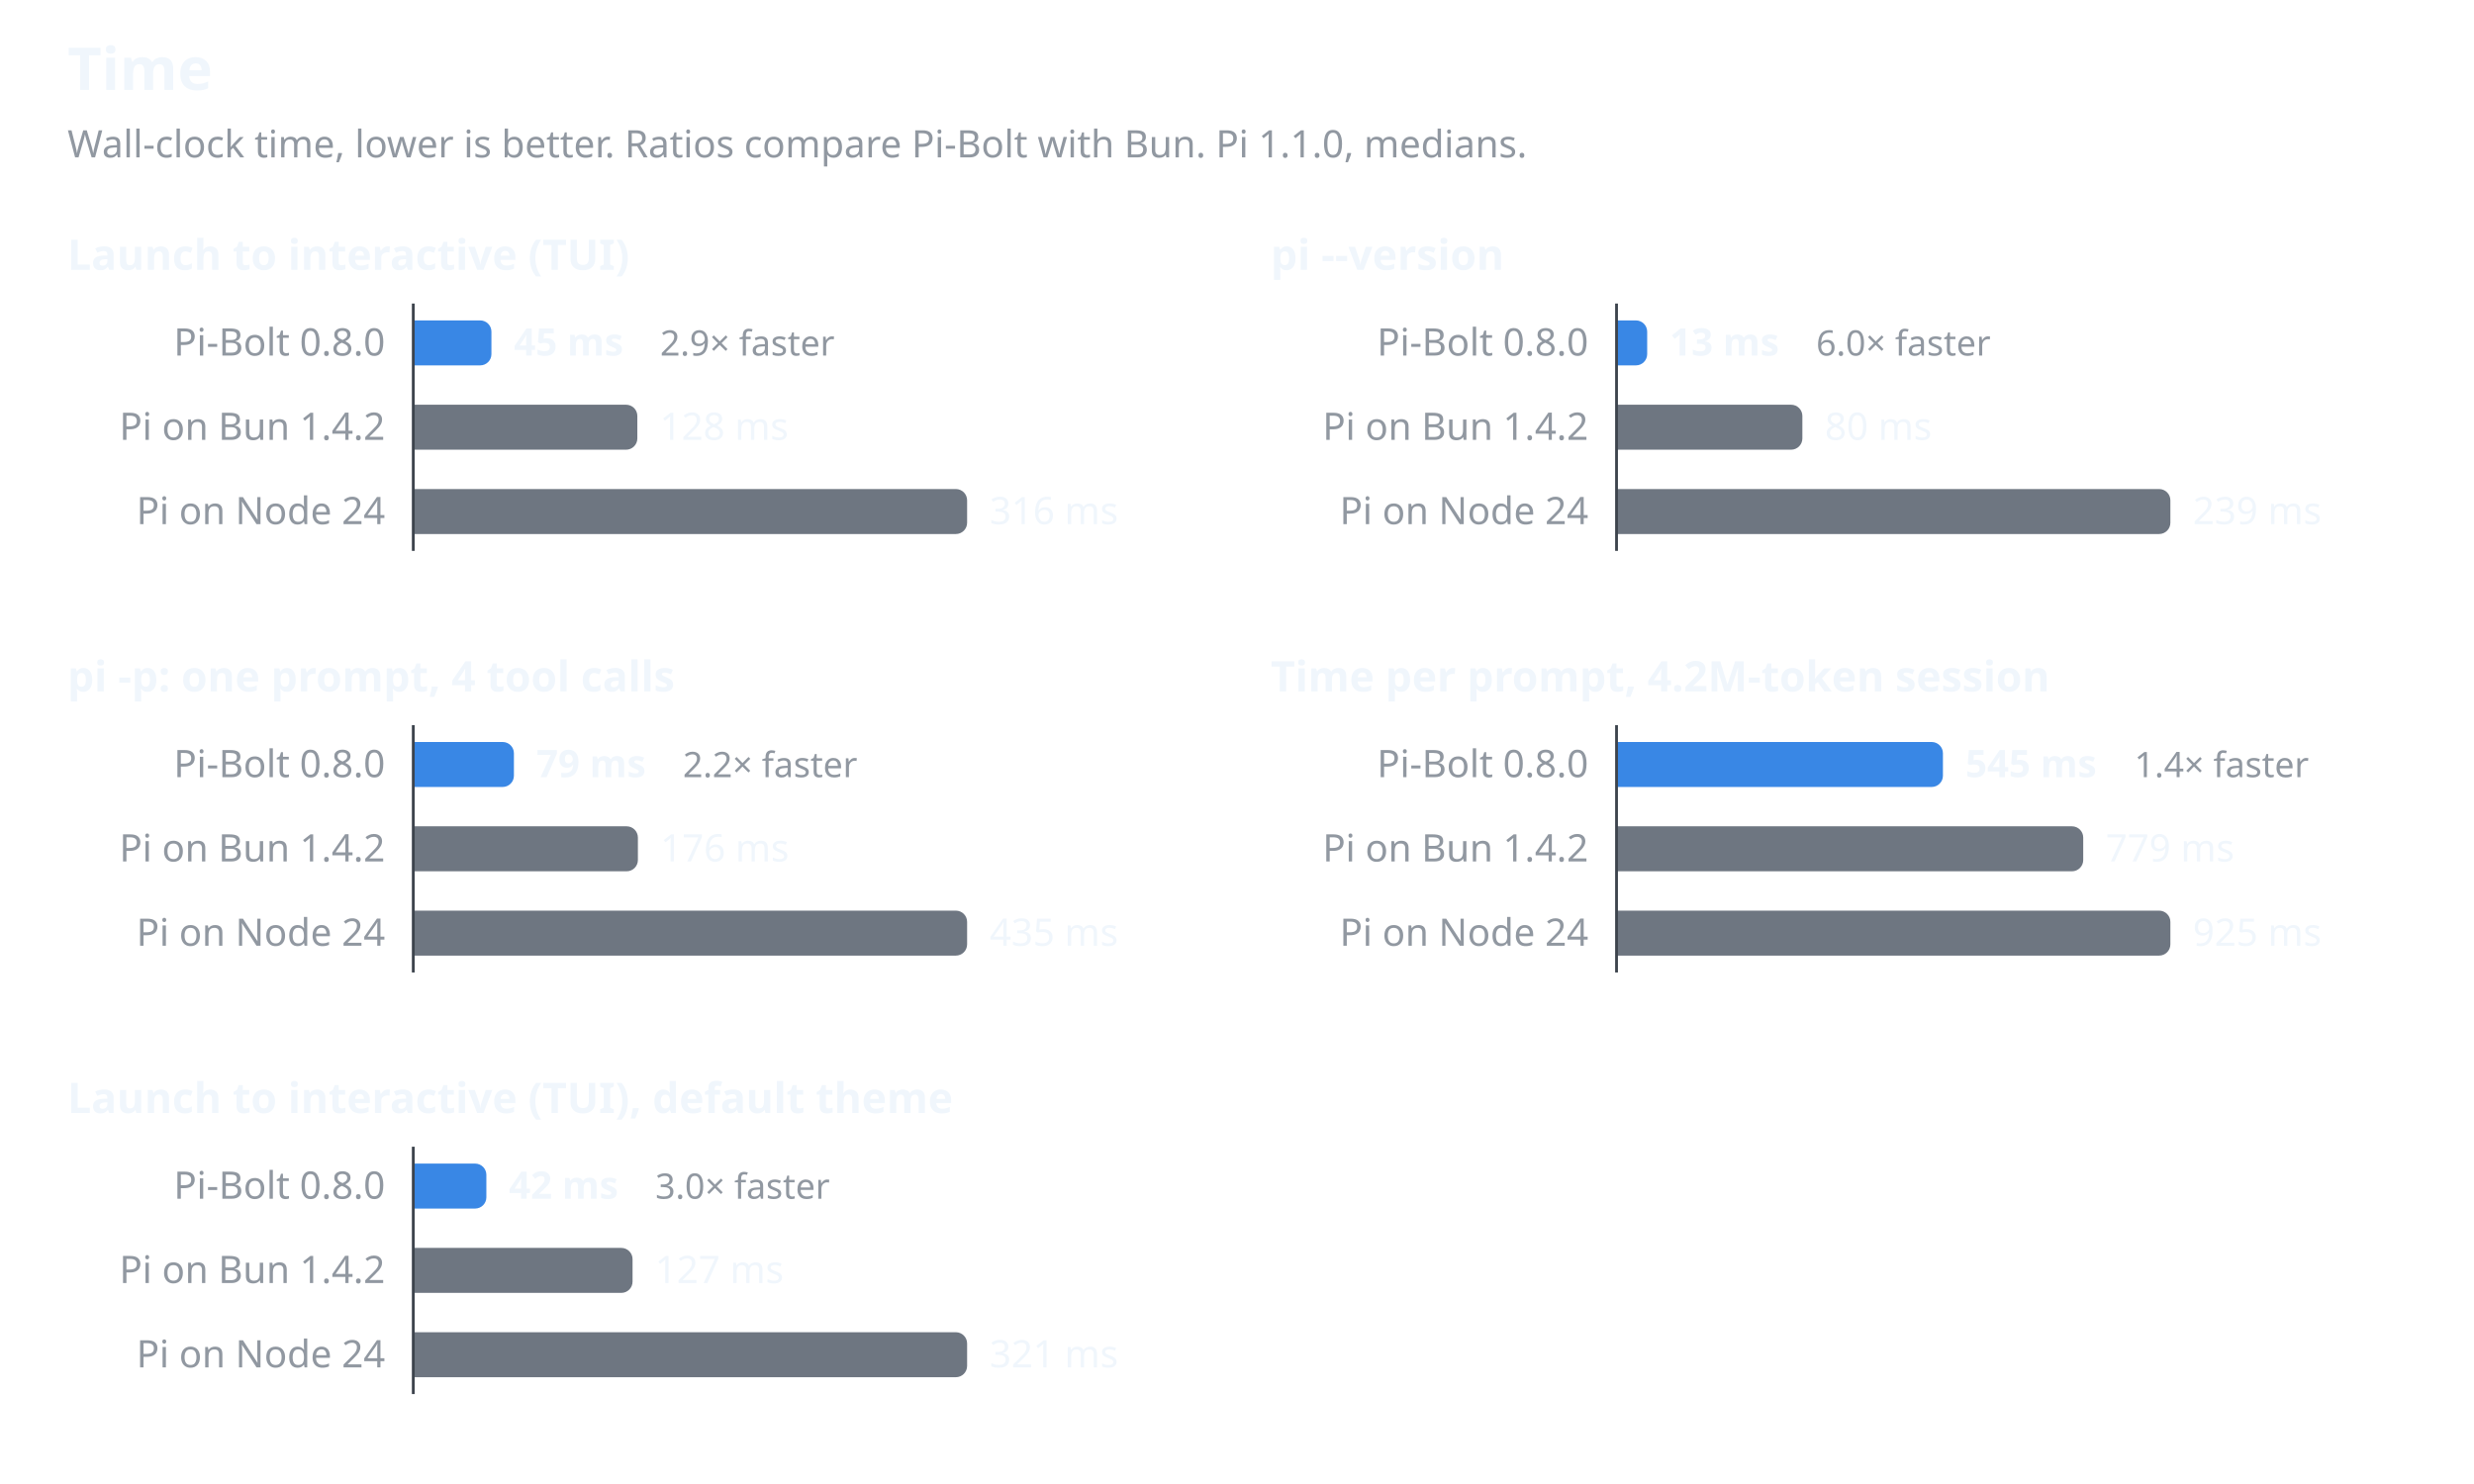
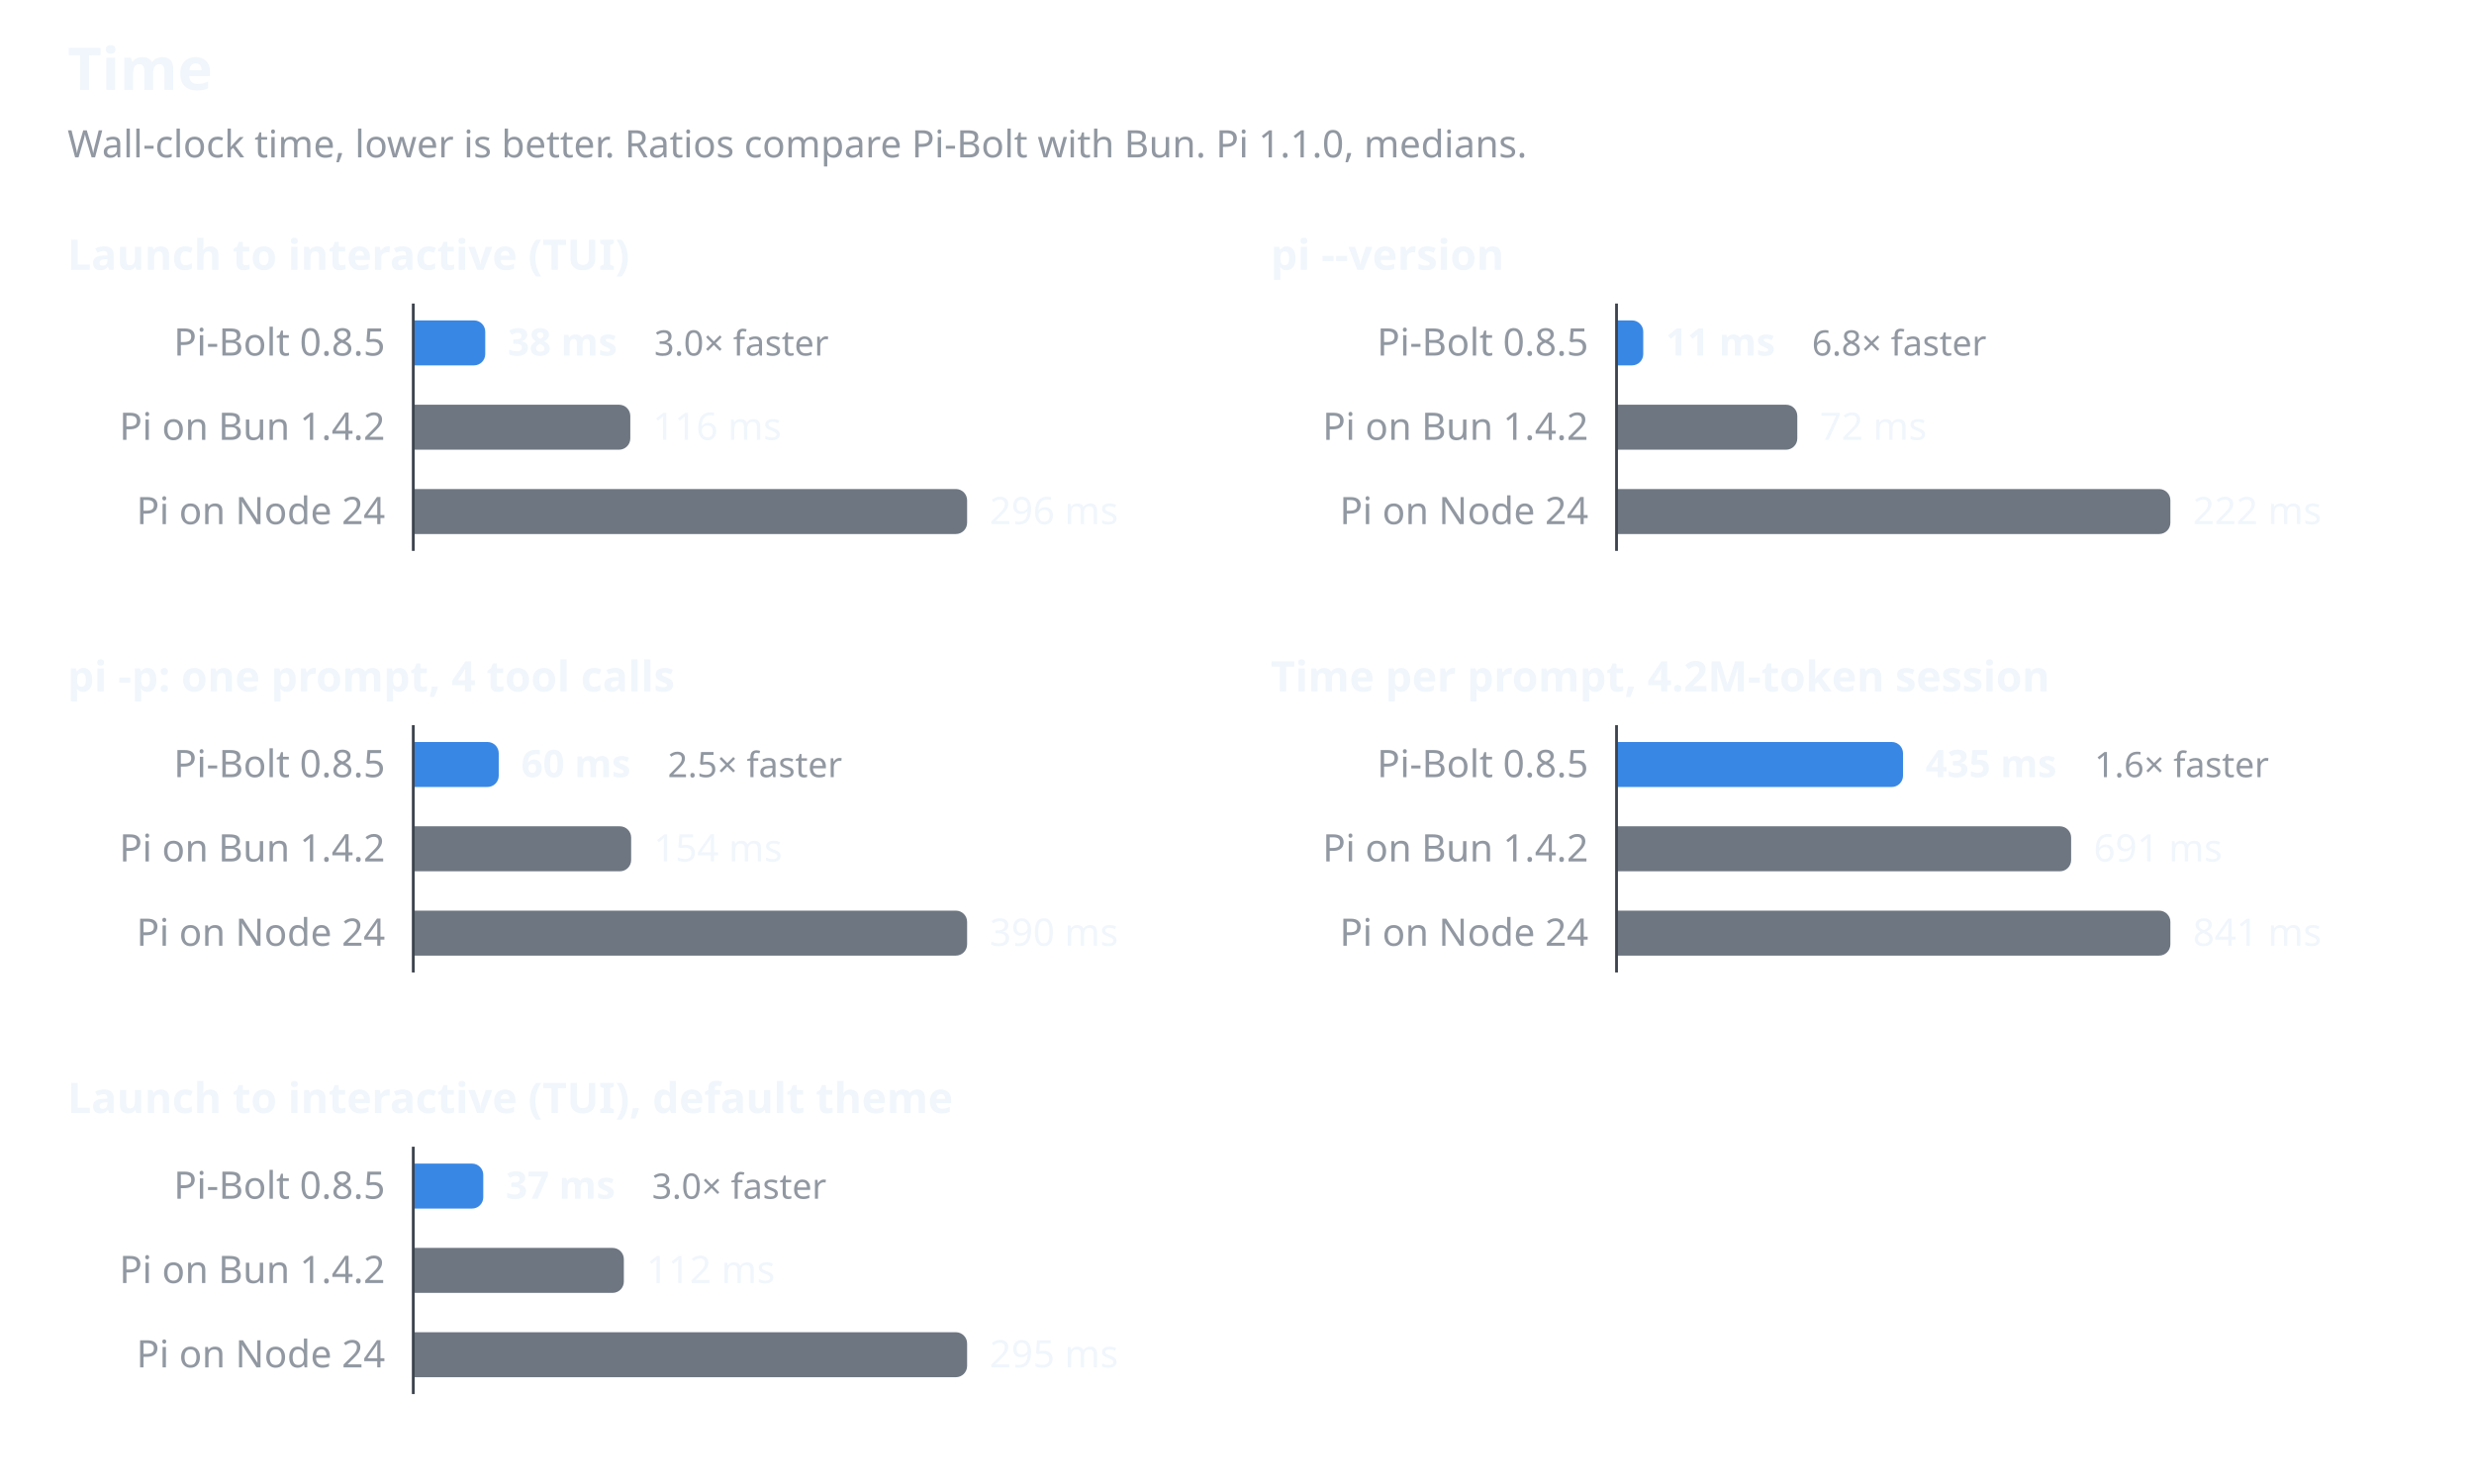
<svg xmlns="http://www.w3.org/2000/svg" width="880" height="528" viewBox="0 0 880 528" role="img" aria-label="Time: Wall-clock time, lower is better. Ratios compare Pi-Bolt with Bun. Pi 1.1.0, medians.">
  <style>text{font-family:-apple-system, BlinkMacSystemFont, 'Segoe UI', 'Noto Sans', Helvetica, Arial, sans-serif}</style>
  <text x="24" y="32" font-size="21" font-weight="650" fill="#f0f6fc">Time</text>
  <text x="24" y="56" font-size="13.5" fill="#9198a1">Wall-clock time, lower is better. Ratios compare Pi-Bolt with Bun. Pi 1.1.0, medians.</text>
  <text x="24" y="96" font-size="15" font-weight="600" fill="#f0f6fc">Launch to interactive (TUI)</text>
-   <text x="137" y="126.5" font-size="13.5" text-anchor="end" fill="#9198a1">Pi-Bolt 0.8.0</text>
-   <path d="M147,114 h23.8 a4,4 0 0 1 4,4 v8 a4,4 0 0 1 -4,4 h-23.8 z" fill="#3987e5" />
-   <text x="182.8" y="126.5" font-size="13.5" font-weight="650" fill="#f0f6fc">45 ms</text>
-   <text x="234.8" y="126.5" font-size="12.5" fill="#9198a1">2.9× faster</text>
+   <text x="137" y="126.5" font-size="13.5" text-anchor="end" fill="#9198a1">Pi-Bolt 0.8.5</text>
+   <path d="M147,114 h21.6 a4,4 0 0 1 4,4 v8 a4,4 0 0 1 -4,4 h-21.6 z" fill="#3987e5" />
+   <text x="180.6" y="126.5" font-size="13.5" font-weight="650" fill="#f0f6fc">38 ms</text>
+   <text x="232.7" y="126.5" font-size="12.5" fill="#9198a1">3.0× faster</text>
  <text x="137" y="156.5" font-size="13.5" text-anchor="end" fill="#9198a1">Pi on Bun 1.4.2</text>
-   <path d="M147,144 h75.7 a4,4 0 0 1 4,4 v8 a4,4 0 0 1 -4,4 h-75.7 z" fill="#6e7681" />
-   <text x="234.7" y="156.5" font-size="13.5" font-weight="400" fill="#f0f6fc">128 ms</text>
+   <path d="M147,144 h73.2 a4,4 0 0 1 4,4 v8 a4,4 0 0 1 -4,4 h-73.2 z" fill="#6e7681" />
+   <text x="232.2" y="156.5" font-size="13.5" font-weight="400" fill="#f0f6fc">116 ms</text>
  <text x="137" y="186.5" font-size="13.5" text-anchor="end" fill="#9198a1">Pi on Node 24</text>
  <path d="M147,174 h193.0 a4,4 0 0 1 4,4 v8 a4,4 0 0 1 -4,4 h-193.0 z" fill="#6e7681" />
-   <text x="352.0" y="186.5" font-size="13.5" font-weight="400" fill="#f0f6fc">316 ms</text>
+   <text x="352.0" y="186.5" font-size="13.5" font-weight="400" fill="#f0f6fc">296 ms</text>
  <line x1="147" y1="108" x2="147" y2="196" stroke="#3d444d" />
  <text x="452" y="96" font-size="15" font-weight="600" fill="#f0f6fc">pi --version</text>
-   <text x="565" y="126.5" font-size="13.5" text-anchor="end" fill="#9198a1">Pi-Bolt 0.8.0</text>
-   <path d="M575,114 h6.9 a4,4 0 0 1 4,4 v8 a4,4 0 0 1 -4,4 h-6.9 z" fill="#3987e5" />
-   <text x="593.9" y="126.5" font-size="13.5" font-weight="650" fill="#f0f6fc">13 ms</text>
-   <text x="646.0" y="126.5" font-size="12.5" fill="#9198a1">6.0× faster</text>
+   <text x="565" y="126.5" font-size="13.5" text-anchor="end" fill="#9198a1">Pi-Bolt 0.8.5</text>
+   <path d="M575,114 h5.5 a4,4 0 0 1 4,4 v8 a4,4 0 0 1 -4,4 h-5.5 z" fill="#3987e5" />
+   <text x="592.5" y="126.5" font-size="13.5" font-weight="650" fill="#f0f6fc">11 ms</text>
+   <text x="644.5" y="126.5" font-size="12.5" fill="#9198a1">6.8× faster</text>
  <text x="565" y="156.5" font-size="13.5" text-anchor="end" fill="#9198a1">Pi on Bun 1.4.2</text>
-   <path d="M575,144 h62.1 a4,4 0 0 1 4,4 v8 a4,4 0 0 1 -4,4 h-62.1 z" fill="#6e7681" />
-   <text x="649.1" y="156.5" font-size="13.5" font-weight="400" fill="#f0f6fc">80 ms</text>
+   <path d="M575,144 h60.3 a4,4 0 0 1 4,4 v8 a4,4 0 0 1 -4,4 h-60.3 z" fill="#6e7681" />
+   <text x="647.3" y="156.5" font-size="13.5" font-weight="400" fill="#f0f6fc">72 ms</text>
  <text x="565" y="186.5" font-size="13.5" text-anchor="end" fill="#9198a1">Pi on Node 24</text>
  <path d="M575,174 h193.0 a4,4 0 0 1 4,4 v8 a4,4 0 0 1 -4,4 h-193.0 z" fill="#6e7681" />
-   <text x="780.0" y="186.5" font-size="13.5" font-weight="400" fill="#f0f6fc">239 ms</text>
+   <text x="780.0" y="186.5" font-size="13.5" font-weight="400" fill="#f0f6fc">222 ms</text>
  <line x1="575" y1="108" x2="575" y2="196" stroke="#3d444d" />
  <text x="24" y="246" font-size="15" font-weight="600" fill="#f0f6fc">pi -p: one prompt, 4 tool calls</text>
-   <text x="137" y="276.5" font-size="13.5" text-anchor="end" fill="#9198a1">Pi-Bolt 0.8.0</text>
-   <path d="M147,264 h31.8 a4,4 0 0 1 4,4 v8 a4,4 0 0 1 -4,4 h-31.8 z" fill="#3987e5" />
-   <text x="190.8" y="276.5" font-size="13.5" font-weight="650" fill="#f0f6fc">79 ms</text>
-   <text x="242.9" y="276.5" font-size="12.5" fill="#9198a1">2.2× faster</text>
+   <text x="137" y="276.5" font-size="13.5" text-anchor="end" fill="#9198a1">Pi-Bolt 0.8.5</text>
+   <path d="M147,264 h26.4 a4,4 0 0 1 4,4 v8 a4,4 0 0 1 -4,4 h-26.4 z" fill="#3987e5" />
+   <text x="185.4" y="276.5" font-size="13.5" font-weight="650" fill="#f0f6fc">60 ms</text>
+   <text x="237.5" y="276.5" font-size="12.5" fill="#9198a1">2.5× faster</text>
  <text x="137" y="306.5" font-size="13.5" text-anchor="end" fill="#9198a1">Pi on Bun 1.4.2</text>
-   <path d="M147,294 h75.9 a4,4 0 0 1 4,4 v8 a4,4 0 0 1 -4,4 h-75.9 z" fill="#6e7681" />
-   <text x="234.9" y="306.5" font-size="13.5" font-weight="400" fill="#f0f6fc">176 ms</text>
+   <path d="M147,294 h73.5 a4,4 0 0 1 4,4 v8 a4,4 0 0 1 -4,4 h-73.5 z" fill="#6e7681" />
+   <text x="232.5" y="306.5" font-size="13.5" font-weight="400" fill="#f0f6fc">154 ms</text>
  <text x="137" y="336.5" font-size="13.5" text-anchor="end" fill="#9198a1">Pi on Node 24</text>
  <path d="M147,324 h193.0 a4,4 0 0 1 4,4 v8 a4,4 0 0 1 -4,4 h-193.0 z" fill="#6e7681" />
-   <text x="352.0" y="336.5" font-size="13.5" font-weight="400" fill="#f0f6fc">435 ms</text>
+   <text x="352.0" y="336.5" font-size="13.5" font-weight="400" fill="#f0f6fc">390 ms</text>
  <line x1="147" y1="258" x2="147" y2="346" stroke="#3d444d" />
  <text x="452" y="246" font-size="15" font-weight="600" fill="#f0f6fc">Time per prompt, 4.2M-token session</text>
-   <text x="565" y="276.5" font-size="13.5" text-anchor="end" fill="#9198a1">Pi-Bolt 0.8.0</text>
-   <path d="M575,264 h112.1 a4,4 0 0 1 4,4 v8 a4,4 0 0 1 -4,4 h-112.1 z" fill="#3987e5" />
-   <text x="699.1" y="276.5" font-size="13.5" font-weight="650" fill="#f0f6fc">545 ms</text>
-   <text x="759.2" y="276.5" font-size="12.5" fill="#9198a1">1.4× faster</text>
+   <text x="565" y="276.5" font-size="13.5" text-anchor="end" fill="#9198a1">Pi-Bolt 0.8.5</text>
+   <path d="M575,264 h97.9 a4,4 0 0 1 4,4 v8 a4,4 0 0 1 -4,4 h-97.9 z" fill="#3987e5" />
+   <text x="684.9" y="276.5" font-size="13.5" font-weight="650" fill="#f0f6fc">435 ms</text>
+   <text x="745.0" y="276.5" font-size="12.5" fill="#9198a1">1.6× faster</text>
  <text x="565" y="306.5" font-size="13.5" text-anchor="end" fill="#9198a1">Pi on Bun 1.4.2</text>
-   <path d="M575,294 h162.0 a4,4 0 0 1 4,4 v8 a4,4 0 0 1 -4,4 h-162.0 z" fill="#6e7681" />
-   <text x="749.0" y="306.5" font-size="13.5" font-weight="400" fill="#f0f6fc">779 ms</text>
+   <path d="M575,294 h157.7 a4,4 0 0 1 4,4 v8 a4,4 0 0 1 -4,4 h-157.7 z" fill="#6e7681" />
+   <text x="744.7" y="306.5" font-size="13.5" font-weight="400" fill="#f0f6fc">691 ms</text>
  <text x="565" y="336.5" font-size="13.5" text-anchor="end" fill="#9198a1">Pi on Node 24</text>
  <path d="M575,324 h193.0 a4,4 0 0 1 4,4 v8 a4,4 0 0 1 -4,4 h-193.0 z" fill="#6e7681" />
-   <text x="780.0" y="336.5" font-size="13.5" font-weight="400" fill="#f0f6fc">925 ms</text>
+   <text x="780.0" y="336.5" font-size="13.5" font-weight="400" fill="#f0f6fc">841 ms</text>
  <line x1="575" y1="258" x2="575" y2="346" stroke="#3d444d" />
  <text x="24" y="396" font-size="15" font-weight="600" fill="#f0f6fc">Launch to interactive (TUI), default theme</text>
-   <text x="137" y="426.5" font-size="13.5" text-anchor="end" fill="#9198a1">Pi-Bolt 0.8.0</text>
-   <path d="M147,414 h22.0 a4,4 0 0 1 4,4 v8 a4,4 0 0 1 -4,4 h-22.0 z" fill="#3987e5" />
-   <text x="181.0" y="426.5" font-size="13.5" font-weight="650" fill="#f0f6fc">42 ms</text>
-   <text x="233.1" y="426.5" font-size="12.5" fill="#9198a1">3.0× faster</text>
+   <text x="137" y="426.5" font-size="13.5" text-anchor="end" fill="#9198a1">Pi-Bolt 0.8.5</text>
+   <path d="M147,414 h20.9 a4,4 0 0 1 4,4 v8 a4,4 0 0 1 -4,4 h-20.9 z" fill="#3987e5" />
+   <text x="179.9" y="426.5" font-size="13.5" font-weight="650" fill="#f0f6fc">37 ms</text>
+   <text x="231.9" y="426.5" font-size="12.5" fill="#9198a1">3.0× faster</text>
  <text x="137" y="456.5" font-size="13.5" text-anchor="end" fill="#9198a1">Pi on Bun 1.4.2</text>
-   <path d="M147,444 h74.0 a4,4 0 0 1 4,4 v8 a4,4 0 0 1 -4,4 h-74.0 z" fill="#6e7681" />
-   <text x="233.0" y="456.5" font-size="13.5" font-weight="400" fill="#f0f6fc">127 ms</text>
+   <path d="M147,444 h70.9 a4,4 0 0 1 4,4 v8 a4,4 0 0 1 -4,4 h-70.9 z" fill="#6e7681" />
+   <text x="229.9" y="456.5" font-size="13.5" font-weight="400" fill="#f0f6fc">112 ms</text>
  <text x="137" y="486.5" font-size="13.5" text-anchor="end" fill="#9198a1">Pi on Node 24</text>
  <path d="M147,474 h193.0 a4,4 0 0 1 4,4 v8 a4,4 0 0 1 -4,4 h-193.0 z" fill="#6e7681" />
-   <text x="352.0" y="486.5" font-size="13.5" font-weight="400" fill="#f0f6fc">321 ms</text>
+   <text x="352.0" y="486.5" font-size="13.5" font-weight="400" fill="#f0f6fc">295 ms</text>
  <line x1="147" y1="408" x2="147" y2="496" stroke="#3d444d" />
</svg>
